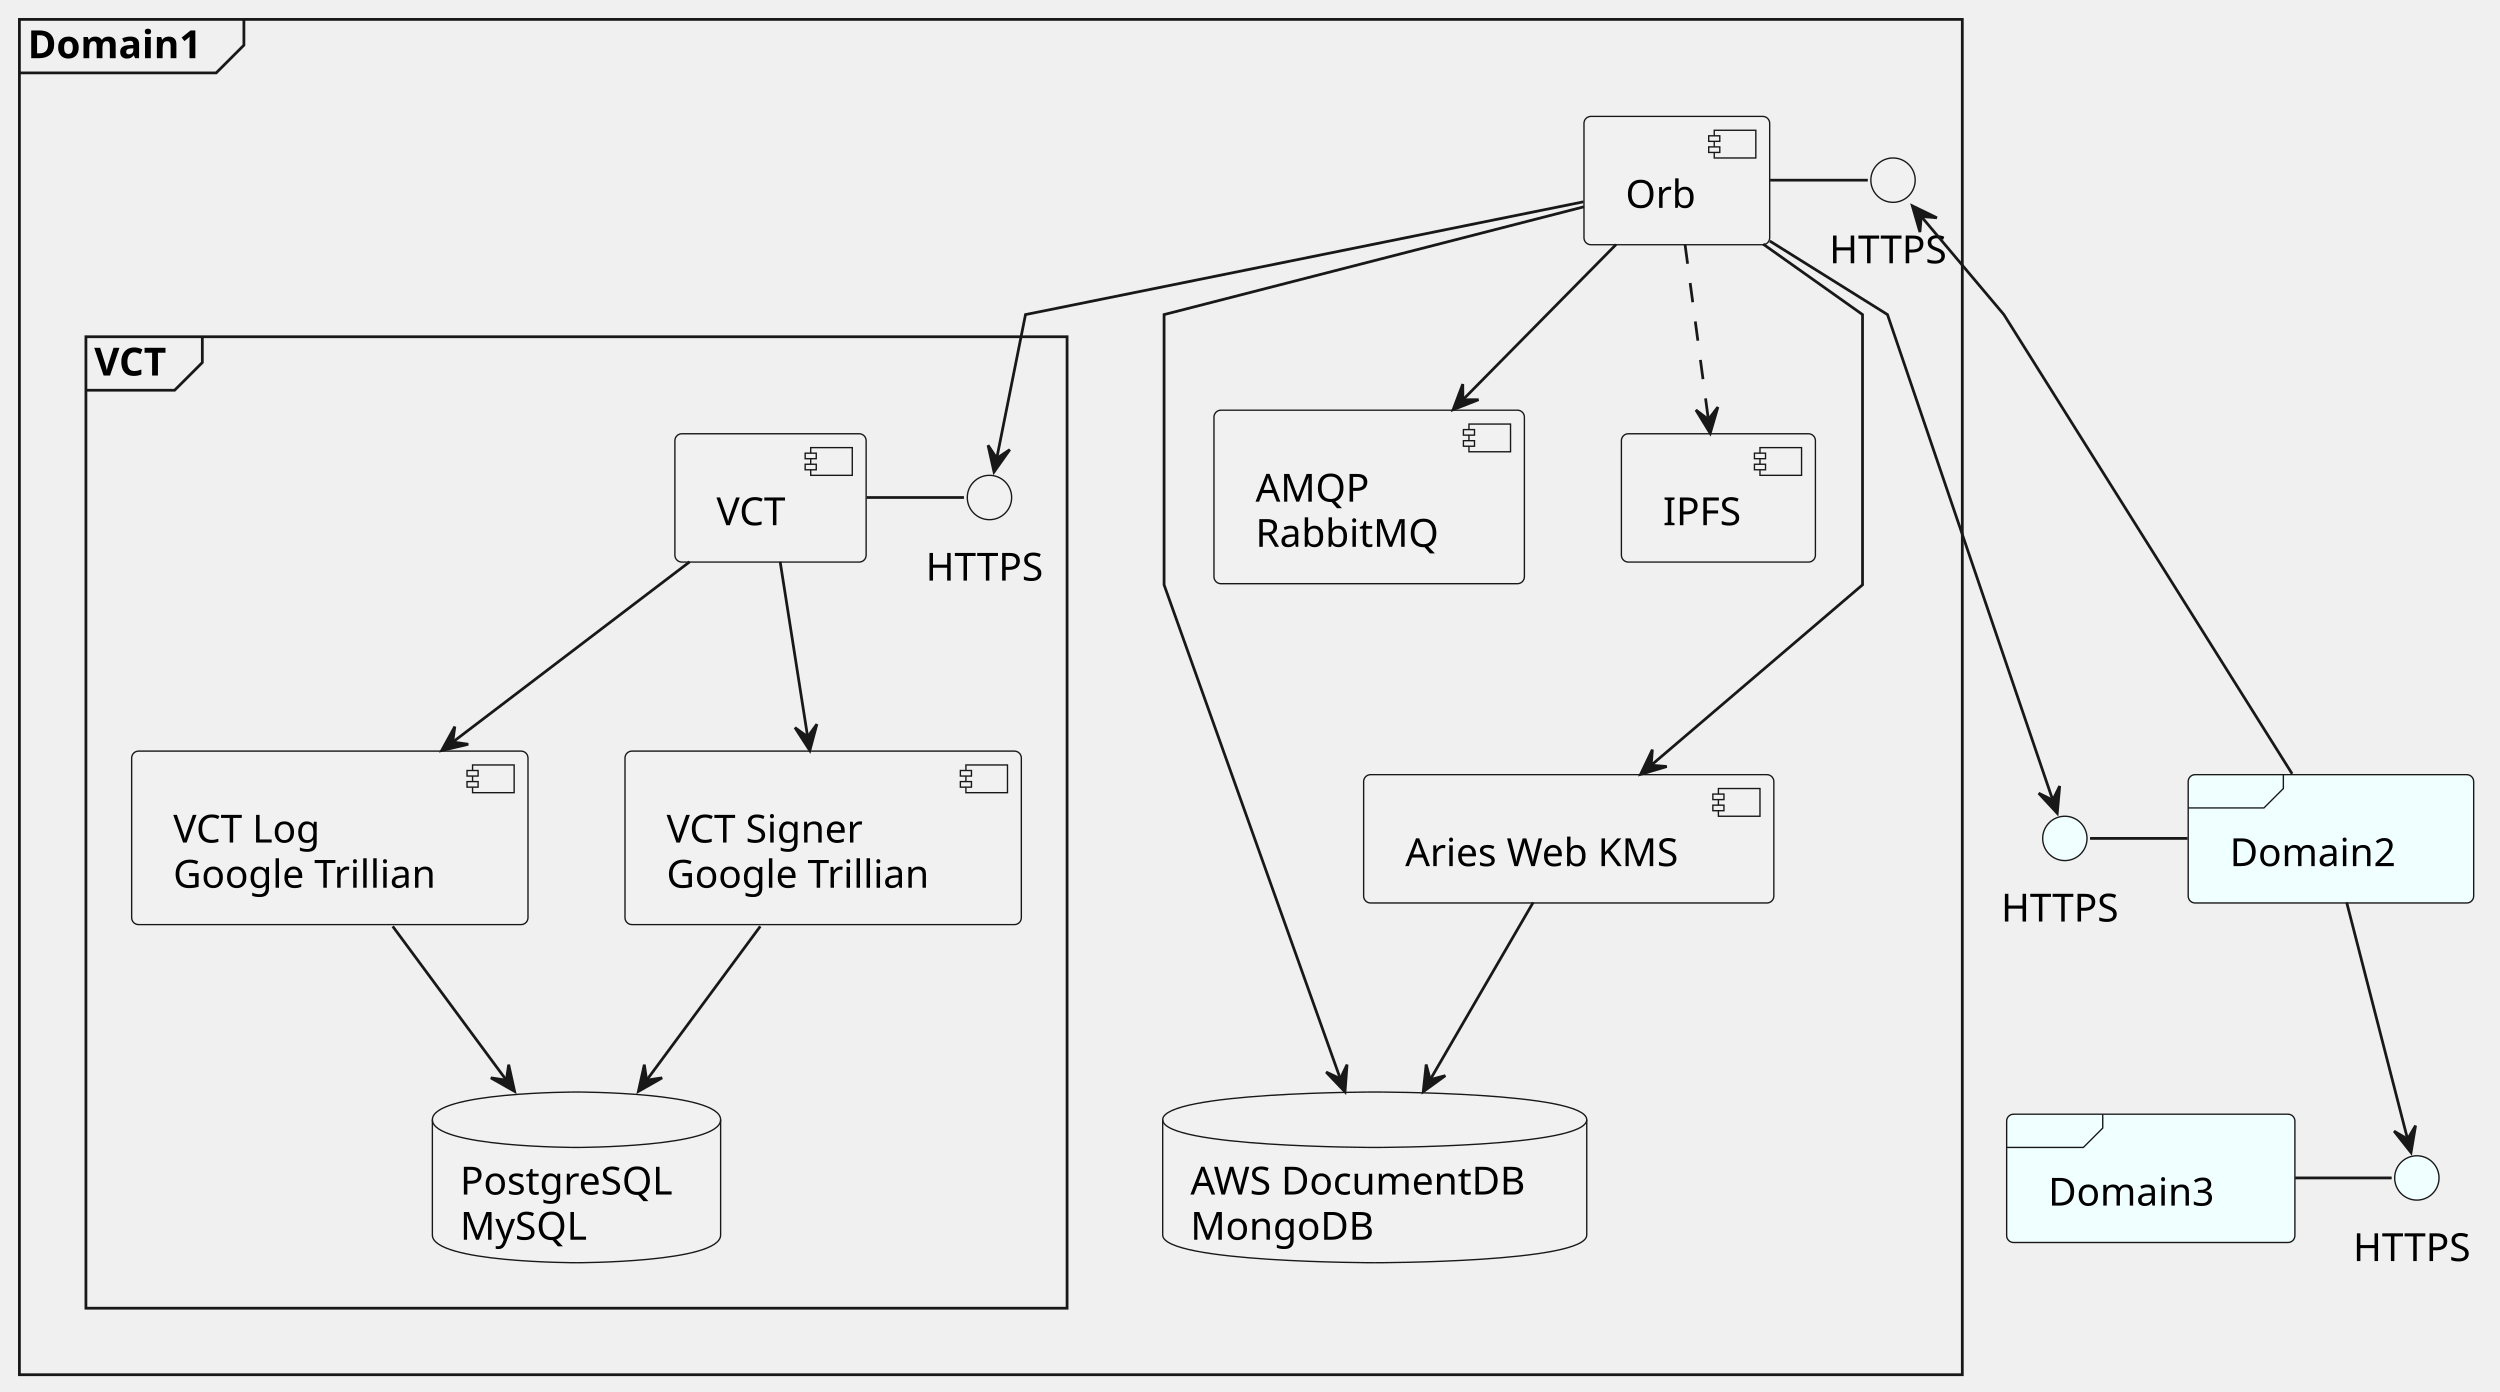
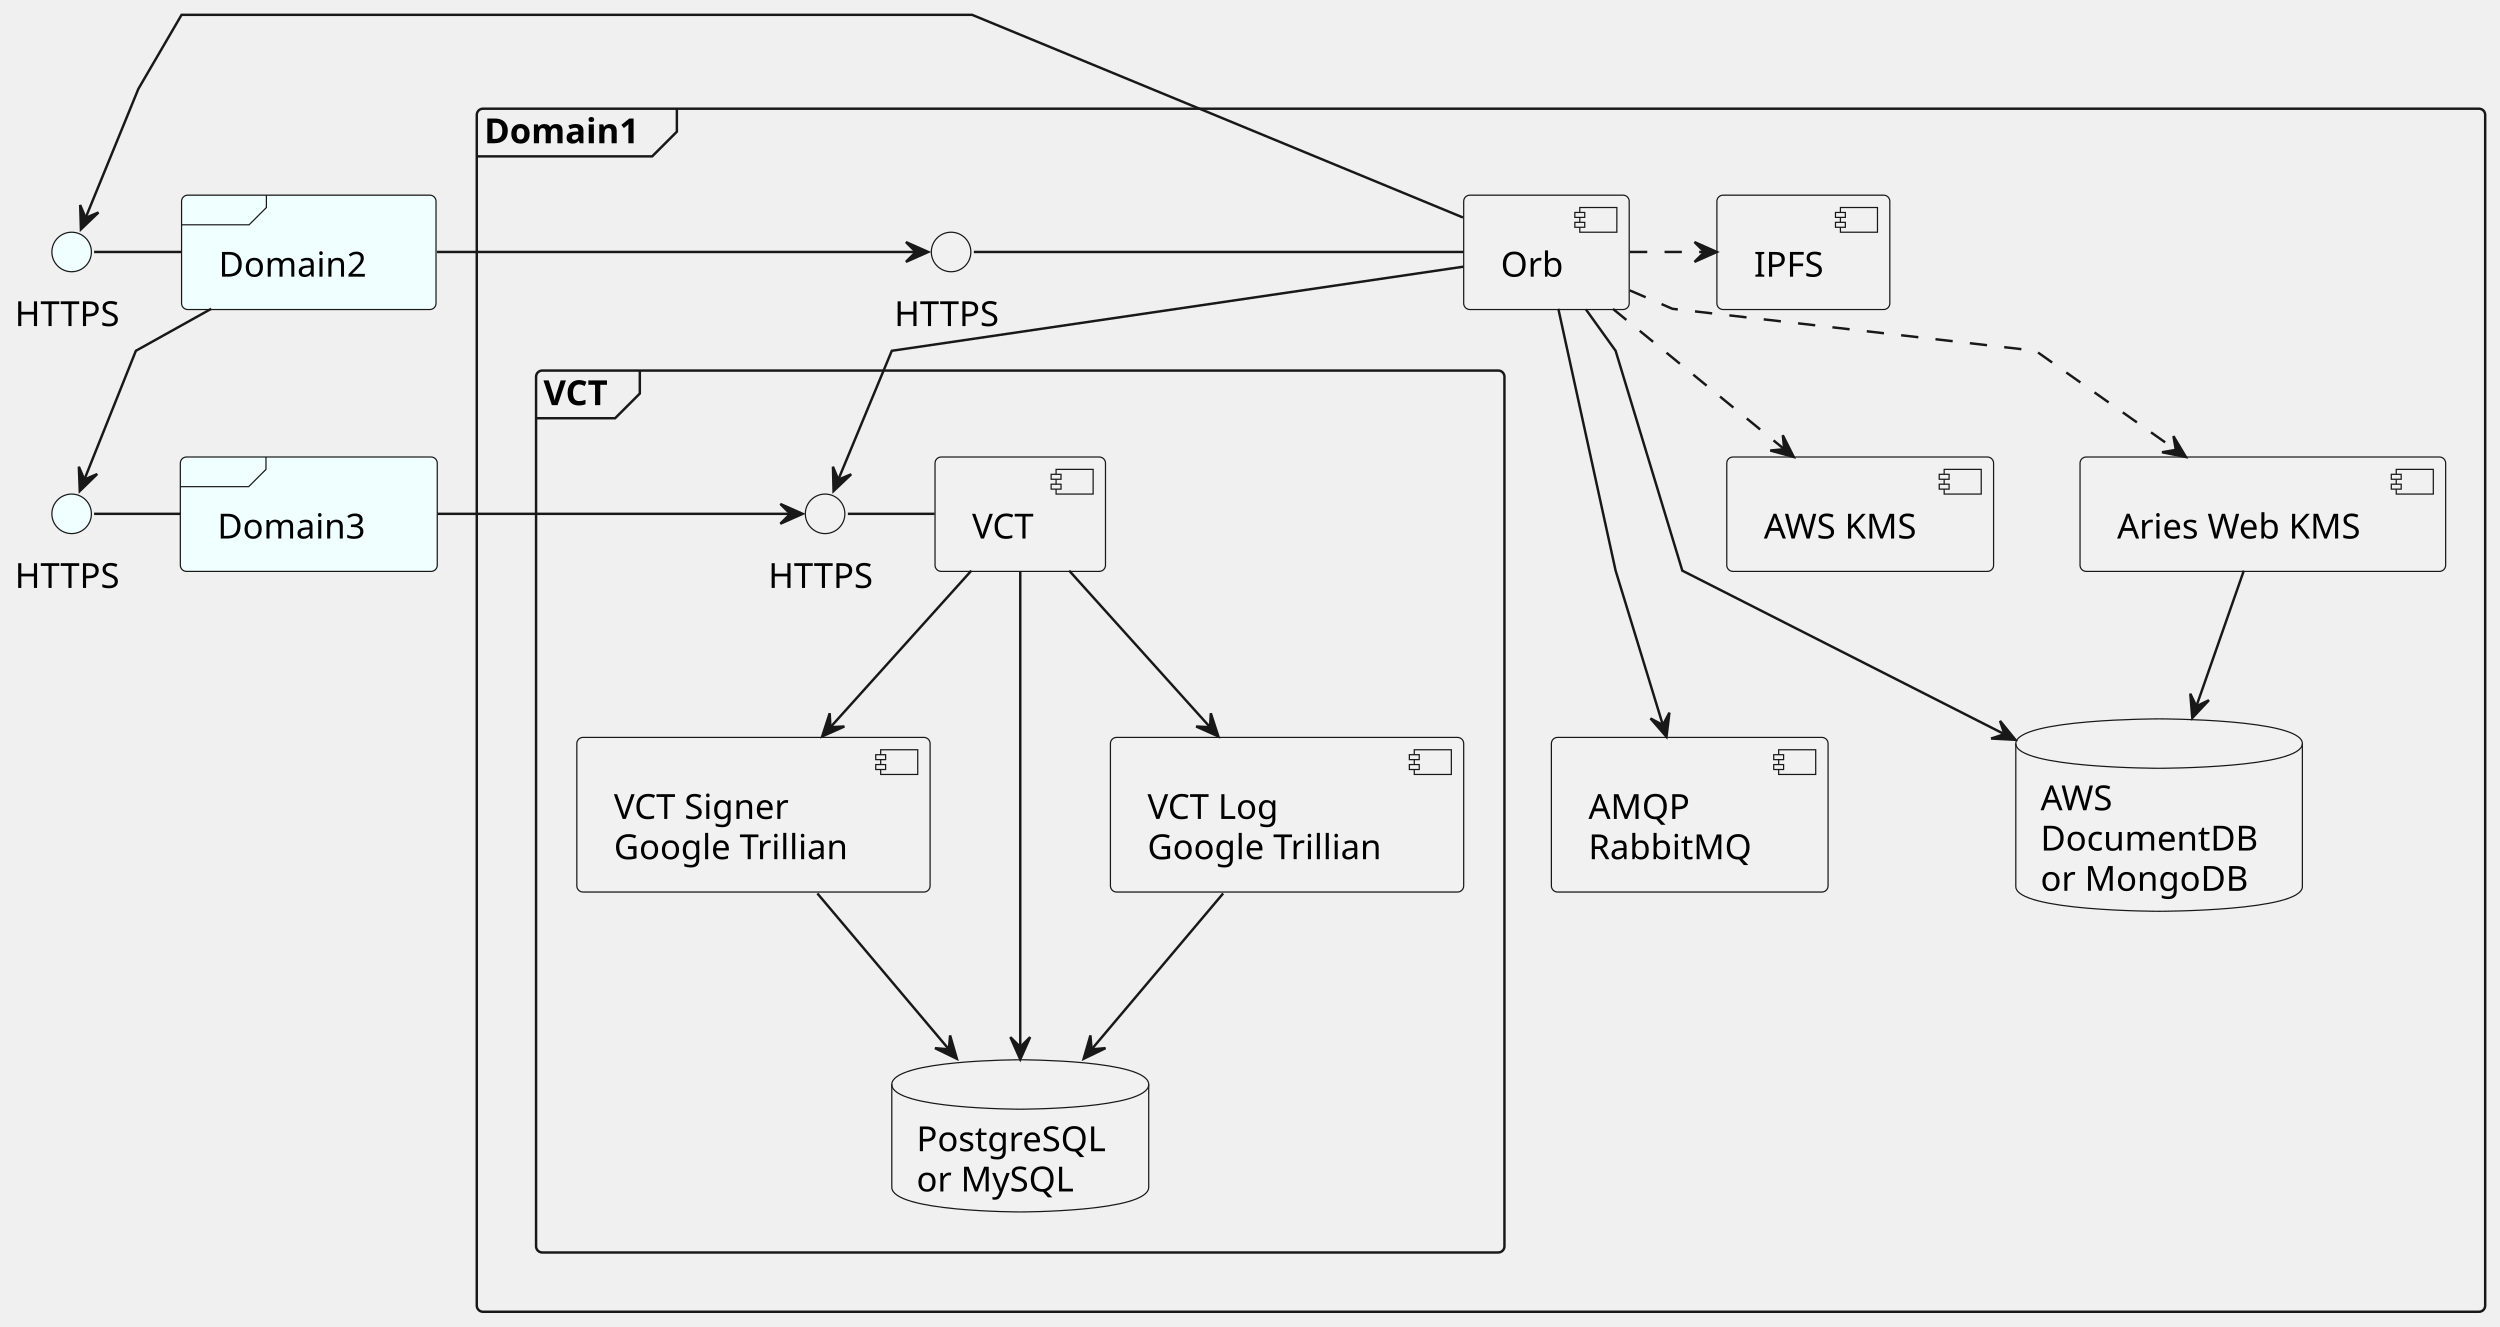
- <svg xmlns="http://www.w3.org/2000/svg" contentStyleType="text/css" height="502px" preserveAspectRatio="none" style="width:902px;height:502px;" version="1.1" viewBox="0 0 902 502" width="902px" zoomAndPan="magnify">
-   <defs>
-     <style type="text/css">*.s_181818_e7e7e7 {stroke:#181818;}*.f_000000_ffffff {fill:#000000;}*.f_f1f1f1_070707 {fill:#f1f1f1;}*.f_181818_e7e7e7 {fill:#181818;}@media (prefers-color-scheme:dark) {*.s_181818_e7e7e7 {stroke:#e7e7e7;}*.f_000000_ffffff {fill:#ffffff;}*.f_f1f1f1_070707 {fill:#070707;}*.f_181818_e7e7e7 {fill:#e7e7e7;}}</style>
-   </defs>
+ <svg xmlns="http://www.w3.org/2000/svg" contentStyleType="text/css" height="537px" preserveAspectRatio="none" style="width:1012px;height:537px;background:#FFFFFF;" version="1.1" viewBox="0 0 1012 537" width="1012px" zoomAndPan="magnify">
+   <defs />
  <g>
-     <rect class="s_181818_e7e7e7" height="489" style="stroke-width:1.0;fill:none;" width="701" x="7" y="7" />
-     <path class="s_181818_e7e7e7" d="M88,7 L88,16.297 L78,26.297 L7,26.297 " fill="none" style="stroke-width:1.0;" />
-     <text class="f_000000_ffffff" font-family="sans-serif" font-size="14" font-weight="bold" lengthAdjust="spacing" textLength="71" x="10" y="20.995">Domain1</text>
-     <rect class="s_181818_e7e7e7" height="350.5" style="stroke-width:1.0;fill:none;" width="354" x="31" y="121.5" />
-     <path class="s_181818_e7e7e7" d="M73,121.5 L73,130.797 L63,140.797 L31,140.797 " fill="none" style="stroke-width:1.0;" />
-     <text class="f_000000_ffffff" font-family="sans-serif" font-size="14" font-weight="bold" lengthAdjust="spacing" textLength="32" x="34" y="135.495">VCT</text>
-     <path class="f_f1f1f1_070707 s_181818_e7e7e7" d="M419.5,404 C419.5,394 496,394 496,394 C496,394 572.5,394 572.5,404 L572.5,445.594 C572.5,455.594 496,455.594 496,455.594 C496,455.594 419.5,455.594 419.5,445.594 L419.5,404 " style="stroke-width:0.5;" />
-     <path class="s_181818_e7e7e7" d="M419.5,404 C419.5,414 496,414 496,414 C496,414 572.5,414 572.5,404 " fill="none" style="stroke-width:0.5;" />
-     <text class="f_000000_ffffff" font-family="sans-serif" font-size="14" lengthAdjust="spacing" textLength="133" x="429.5" y="430.995">AWS DocumentDB</text>
-     <text class="f_000000_ffffff" font-family="sans-serif" font-size="14" lengthAdjust="spacing" textLength="69" x="429.5" y="447.292">MongoDB</text>
-     <rect class="f_f1f1f1_070707 s_181818_e7e7e7" height="46.297" rx="2.5" ry="2.5" style="stroke-width:0.5;" width="67" x="571.5" y="42" />
-     <rect class="f_f1f1f1_070707 s_181818_e7e7e7" height="10" style="stroke-width:0.5;" width="15" x="618.5" y="47" />
-     <rect class="f_f1f1f1_070707 s_181818_e7e7e7" height="2" style="stroke-width:0.5;" width="4" x="616.5" y="49" />
-     <rect class="f_f1f1f1_070707 s_181818_e7e7e7" height="2" style="stroke-width:0.5;" width="4" x="616.5" y="53" />
-     <text class="f_000000_ffffff" font-family="sans-serif" font-size="14" lengthAdjust="spacing" textLength="27" x="586.5" y="74.995">Orb</text>
-     <ellipse class="f_f1f1f1_070707 s_181818_e7e7e7" cx="683" cy="65" rx="8" ry="8" style="stroke-width:0.5;" />
-     <text class="f_000000_ffffff" font-family="sans-serif" font-size="14" lengthAdjust="spacing" textLength="46" x="660" y="94.995">HTTPS</text>
-     <rect class="f_f1f1f1_070707 s_181818_e7e7e7" height="62.594" rx="2.5" ry="2.5" style="stroke-width:0.5;" width="112" x="438" y="148" />
-     <rect class="f_f1f1f1_070707 s_181818_e7e7e7" height="10" style="stroke-width:0.5;" width="15" x="530" y="153" />
-     <rect class="f_f1f1f1_070707 s_181818_e7e7e7" height="2" style="stroke-width:0.5;" width="4" x="528" y="155" />
-     <rect class="f_f1f1f1_070707 s_181818_e7e7e7" height="2" style="stroke-width:0.5;" width="4" x="528" y="159" />
-     <text class="f_000000_ffffff" font-family="sans-serif" font-size="14" lengthAdjust="spacing" textLength="42" x="453" y="180.995">AMQP</text>
-     <text class="f_000000_ffffff" font-family="sans-serif" font-size="14" lengthAdjust="spacing" textLength="72" x="453" y="197.292">RabbitMQ</text>
-     <rect class="f_f1f1f1_070707 s_181818_e7e7e7" height="46.297" rx="2.5" ry="2.5" style="stroke-width:0.5;" width="70" x="585" y="156.5" />
-     <rect class="f_f1f1f1_070707 s_181818_e7e7e7" height="10" style="stroke-width:0.5;" width="15" x="635" y="161.5" />
-     <rect class="f_f1f1f1_070707 s_181818_e7e7e7" height="2" style="stroke-width:0.5;" width="4" x="633" y="163.5" />
-     <rect class="f_f1f1f1_070707 s_181818_e7e7e7" height="2" style="stroke-width:0.5;" width="4" x="633" y="167.5" />
-     <text class="f_000000_ffffff" font-family="sans-serif" font-size="14" lengthAdjust="spacing" textLength="30" x="600" y="189.495">IPFS</text>
-     <rect class="f_f1f1f1_070707 s_181818_e7e7e7" height="46.297" rx="2.5" ry="2.5" style="stroke-width:0.5;" width="148" x="492" y="279.5" />
-     <rect class="f_f1f1f1_070707 s_181818_e7e7e7" height="10" style="stroke-width:0.5;" width="15" x="620" y="284.5" />
-     <rect class="f_f1f1f1_070707 s_181818_e7e7e7" height="2" style="stroke-width:0.5;" width="4" x="618" y="286.5" />
-     <rect class="f_f1f1f1_070707 s_181818_e7e7e7" height="2" style="stroke-width:0.5;" width="4" x="618" y="290.5" />
-     <text class="f_000000_ffffff" font-family="sans-serif" font-size="14" lengthAdjust="spacing" textLength="108" x="507" y="312.495">Aries Web KMS</text>
-     <rect class="f_f1f1f1_070707 s_181818_e7e7e7" height="46.297" rx="2.5" ry="2.5" style="stroke-width:0.5;" width="69" x="243.5" y="156.5" />
-     <rect class="f_f1f1f1_070707 s_181818_e7e7e7" height="10" style="stroke-width:0.5;" width="15" x="292.5" y="161.5" />
-     <rect class="f_f1f1f1_070707 s_181818_e7e7e7" height="2" style="stroke-width:0.5;" width="4" x="290.5" y="163.5" />
-     <rect class="f_f1f1f1_070707 s_181818_e7e7e7" height="2" style="stroke-width:0.5;" width="4" x="290.5" y="167.5" />
-     <text class="f_000000_ffffff" font-family="sans-serif" font-size="14" lengthAdjust="spacing" textLength="29" x="258.5" y="189.495">VCT</text>
-     <rect class="f_f1f1f1_070707 s_181818_e7e7e7" height="62.594" rx="2.5" ry="2.5" style="stroke-width:0.5;" width="143" x="47.5" y="271" />
-     <rect class="f_f1f1f1_070707 s_181818_e7e7e7" height="10" style="stroke-width:0.5;" width="15" x="170.5" y="276" />
-     <rect class="f_f1f1f1_070707 s_181818_e7e7e7" height="2" style="stroke-width:0.5;" width="4" x="168.5" y="278" />
-     <rect class="f_f1f1f1_070707 s_181818_e7e7e7" height="2" style="stroke-width:0.5;" width="4" x="168.5" y="282" />
-     <text class="f_000000_ffffff" font-family="sans-serif" font-size="14" lengthAdjust="spacing" textLength="59" x="62.5" y="303.995">VCT Log</text>
-     <text class="f_000000_ffffff" font-family="sans-serif" font-size="14" lengthAdjust="spacing" textLength="103" x="62.5" y="320.292">Google Trillian</text>
-     <rect class="f_f1f1f1_070707 s_181818_e7e7e7" height="62.594" rx="2.5" ry="2.5" style="stroke-width:0.5;" width="143" x="225.5" y="271" />
-     <rect class="f_f1f1f1_070707 s_181818_e7e7e7" height="10" style="stroke-width:0.5;" width="15" x="348.5" y="276" />
-     <rect class="f_f1f1f1_070707 s_181818_e7e7e7" height="2" style="stroke-width:0.5;" width="4" x="346.5" y="278" />
-     <rect class="f_f1f1f1_070707 s_181818_e7e7e7" height="2" style="stroke-width:0.5;" width="4" x="346.5" y="282" />
-     <text class="f_000000_ffffff" font-family="sans-serif" font-size="14" lengthAdjust="spacing" textLength="79" x="240.5" y="303.995">VCT Signer</text>
-     <text class="f_000000_ffffff" font-family="sans-serif" font-size="14" lengthAdjust="spacing" textLength="103" x="240.5" y="320.292">Google Trillian</text>
-     <path class="f_f1f1f1_070707 s_181818_e7e7e7" d="M156,404 C156,394 208,394 208,394 C208,394 260,394 260,404 L260,445.594 C260,455.594 208,455.594 208,455.594 C208,455.594 156,455.594 156,445.594 L156,404 " style="stroke-width:0.5;" />
-     <path class="s_181818_e7e7e7" d="M156,404 C156,414 208,414 208,414 C208,414 260,414 260,404 " fill="none" style="stroke-width:0.5;" />
-     <text class="f_000000_ffffff" font-family="sans-serif" font-size="14" lengthAdjust="spacing" textLength="84" x="166" y="430.995">PostgreSQL</text>
-     <text class="f_000000_ffffff" font-family="sans-serif" font-size="14" lengthAdjust="spacing" textLength="48" x="166" y="447.292">MySQL</text>
-     <ellipse class="f_f1f1f1_070707 s_181818_e7e7e7" cx="357" cy="179.5" rx="8" ry="8" style="stroke-width:0.5;" />
-     <text class="f_000000_ffffff" font-family="sans-serif" font-size="14" lengthAdjust="spacing" textLength="46" x="334" y="209.495">HTTPS</text>
-     <rect class="s_181818_e7e7e7" fill="#F0FFFF" height="46.297" rx="2.5" ry="2.5" style="stroke-width:0.5;" width="103" x="789.5" y="279.5" />
-     <path class="s_181818_e7e7e7" d="M823.833,279.5 L823.833,284.5 L816.833,291.5 L789.5,291.5 " fill="none" style="stroke-width:0.5;" />
-     <text class="f_000000_ffffff" font-family="sans-serif" font-size="14" lengthAdjust="spacing" textLength="63" x="804.5" y="312.495">Domain2</text>
-     <ellipse class="s_181818_e7e7e7" cx="745" cy="302.5" fill="#F0FFFF" rx="8" ry="8" style="stroke-width:0.5;" />
-     <text class="f_000000_ffffff" font-family="sans-serif" font-size="14" lengthAdjust="spacing" textLength="46" x="722" y="332.495">HTTPS</text>
-     <rect class="s_181818_e7e7e7" fill="#F0FFFF" height="46.297" rx="2.5" ry="2.5" style="stroke-width:0.5;" width="104" x="724" y="402" />
-     <path class="s_181818_e7e7e7" d="M758.667,402 L758.667,407 L751.667,414 L724,414 " fill="none" style="stroke-width:0.5;" />
-     <text class="f_000000_ffffff" font-family="sans-serif" font-size="14" lengthAdjust="spacing" textLength="64" x="739" y="434.995">Domain3</text>
-     <ellipse class="s_181818_e7e7e7" cx="872" cy="425" fill="#F0FFFF" rx="8" ry="8" style="stroke-width:0.5;" />
-     <text class="f_000000_ffffff" font-family="sans-serif" font-size="14" lengthAdjust="spacing" textLength="46" x="849" y="454.995">HTTPS</text>
-     <path class="s_181818_e7e7e7" d="M571.498,74.602 C518.186,88.29 420,113.5 420,113.5 C420,113.5 420,211 420,211 C420,211 461.932,328.52 483.503,388.975 " fill="none" id="orb1-to-orbdb" style="stroke-width:1.0;" />
-     <polygon class="f_181818_e7e7e7 s_181818_e7e7e7" points="485.272,393.934,486.015,384.113,483.592,389.225,478.48,386.802,485.272,393.934" style="stroke-width:1.0;" />
-     <path class="s_181818_e7e7e7" d="M638.66,65 C646.33,65 657,65 657,65 C657,65 666.409,65 673.906,65 " fill="none" id="orb1-rest1" style="stroke-width:1.0;" />
-     <path class="s_181818_e7e7e7" d="M583.07,88.226 C567.314,104.195 545.777,126.024 527.827,144.216 " fill="none" id="orb1-to-amqp" style="stroke-width:1.0;" />
-     <polygon class="f_181818_e7e7e7 s_181818_e7e7e7" points="524.288,147.803,533.457,144.206,527.8,144.244,527.762,138.587,524.288,147.803" style="stroke-width:1.0;" />
-     <path class="s_181818_e7e7e7" d="M553.161,325.602 C542.813,343.415 528.075,368.785 516.156,389.303 " fill="none" id="kms-to-orbdb" style="stroke-width:1.0;" />
-     <polygon class="f_181818_e7e7e7 s_181818_e7e7e7" points="513.503,393.87,521.482,388.096,516.014,389.546,514.564,384.079,513.503,393.87" style="stroke-width:1.0;" />
-     <path class="s_181818_e7e7e7" d="M636.146,88.081 C653.643,100.486 672,113.5 672,113.5 C672,113.5 672,211 672,211 C672,211 627.406,249.073 596.066,275.83 " fill="none" id="orb1-to-kms" style="stroke-width:1.0;" />
-     <polygon class="f_181818_e7e7e7 s_181818_e7e7e7" points="591.931,279.361,601.373,276.561,595.734,276.115,596.18,270.476,591.931,279.361" style="stroke-width:1.0;" />
-     <path class="s_181818_e7e7e7" d="M607.964,88.226 C610.367,106.254 613.767,131.751 616.34,151.052 " fill="none" id="orb1-to-ipfs" style="stroke-width:1.0;stroke-dasharray:7.0,7.0;" />
-     <polygon class="f_181818_e7e7e7 s_181818_e7e7e7" points="617.043,156.32,619.817,146.87,616.381,151.364,611.888,147.928,617.043,156.32" style="stroke-width:1.0;" />
-     <path class="s_181818_e7e7e7" d="M312.665,179.5 C320.38,179.5 330.667,179.5 330.667,179.5 C330.667,179.5 340.196,179.5 347.79,179.5 " fill="none" id="vct-vct_rest" style="stroke-width:1.0;" />
-     <path class="s_181818_e7e7e7" d="M248.837,202.693 C225.009,220.826 190.932,246.759 163.668,267.507 " fill="none" id="vct-to-vct_log" style="stroke-width:1.0;" />
-     <polygon class="f_181818_e7e7e7 s_181818_e7e7e7" points="159.354,270.791,168.939,268.525,163.333,267.763,164.094,262.158,159.354,270.791" style="stroke-width:1.0;" />
-     <path class="s_181818_e7e7e7" d="M281.485,202.693 C284.25,220.304 288.171,245.271 291.379,265.701 " fill="none" id="vct-to-vct_signer" style="stroke-width:1.0;" />
-     <polygon class="f_181818_e7e7e7 s_181818_e7e7e7" points="292.178,270.791,294.733,261.279,291.402,265.851,286.83,262.521,292.178,270.791" style="stroke-width:1.0;" />
-     <path class="s_181818_e7e7e7" d="M141.689,334.219 C154.128,351.061 169.588,371.992 182.45,389.407 " fill="none" id="vct_log-to-vctdb" style="stroke-width:1.0;" />
-     <polygon class="f_181818_e7e7e7 s_181818_e7e7e7" points="185.661,393.754,183.532,384.138,182.691,389.732,177.097,388.891,185.661,393.754" style="stroke-width:1.0;" />
-     <path class="s_181818_e7e7e7" d="M274.311,334.219 C261.872,351.061 246.412,371.992 233.55,389.407 " fill="none" id="vct_signer-to-vctdb" style="stroke-width:1.0;" />
-     <polygon class="f_181818_e7e7e7 s_181818_e7e7e7" points="230.339,393.754,238.903,388.891,233.309,389.732,232.468,384.138,230.339,393.754" style="stroke-width:1.0;" />
-     <path class="s_181818_e7e7e7" d="M571.33,72.806 C506.351,85.94 370,113.5 370,113.5 C370,113.5 363.437,146.316 359.637,165.314 " fill="none" id="orb1-to-vct_rest" style="stroke-width:1.0;" />
-     <polygon class="f_181818_e7e7e7 s_181818_e7e7e7" points="358.646,170.268,364.332,162.227,359.626,165.365,356.488,160.659,358.646,170.268" style="stroke-width:1.0;" />
-     <path class="s_181818_e7e7e7" d="M754.084,302.5 C763.545,302.5 777,302.5 777,302.5 C777,302.5 782.695,302.5 789.281,302.5 " fill="none" id="rest2-domain2" style="stroke-width:1.0;" />
-     <path class="s_181818_e7e7e7" d="M828.084,425 C834.514,425 840,425 840,425 C840,425 853.455,425 862.916,425 " fill="none" id="domain3-rest3" style="stroke-width:1.0;" />
-     <path class="s_181818_e7e7e7" d="M638.556,86.972 C658.915,99.697 681,113.5 681,113.5 C681,113.5 726.063,245.872 740.563,288.467 " fill="none" id="orb1-to-rest2" style="stroke-width:1.0;" />
-     <polygon class="f_181818_e7e7e7 s_181818_e7e7e7" points="742.25,293.422,743.136,283.613,740.639,288.689,735.563,286.192,742.25,293.422" style="stroke-width:1.0;" />
-     <path class="s_181818_e7e7e7" d="M827,279.196 C795.743,229.396 723,113.5 723,113.5 C723,113.5 705.283,92.461 693.431,78.387 " fill="none" id="domain2-to-rest1" style="stroke-width:1.0;" />
-     <polygon class="f_181818_e7e7e7 s_181818_e7e7e7" points="689.967,74.274,692.706,83.734,693.188,78.098,698.824,78.58,689.967,74.274" style="stroke-width:1.0;" />
-     <path class="s_181818_e7e7e7" d="M846.686,325.602 C853.104,350.55 863.336,390.323 868.611,410.825 " fill="none" id="domain2-to-rest3" style="stroke-width:1.0;" />
-     <polygon class="f_181818_e7e7e7 s_181818_e7e7e7" points="869.9,415.836,871.532,406.123,868.654,410.993,863.784,408.116,869.9,415.836" style="stroke-width:1.0;" />
+     <g id="cluster_Domain1">
+       <rect height="487" rx="2.5" ry="2.5" style="stroke:#181818;stroke-width:1.0;fill:none;" width="813" x="193" y="44" />
+       <path d="M274,44 L274,53.297 L264,63.297 L193,63.297 " fill="none" style="stroke:#181818;stroke-width:1.0;" />
+       <text fill="#000000" font-family="sans-serif" font-size="14" font-weight="bold" lengthAdjust="spacing" textLength="71" x="196" y="57.995">Domain1</text>
+     </g>
+     <g id="cluster_VCT">
+       <rect height="357" rx="2.5" ry="2.5" style="stroke:#181818;stroke-width:1.0;fill:none;" width="392" x="217" y="150" />
+       <path d="M259,150 L259,159.297 L249,169.297 L217,169.297 " fill="none" style="stroke:#181818;stroke-width:1.0;" />
+       <text fill="#000000" font-family="sans-serif" font-size="14" font-weight="bold" lengthAdjust="spacing" textLength="32" x="220" y="163.995">VCT</text>
+     </g>
+     <g id="elem_orbdb">
+       <path d="M816,301 C816,291 874,291 874,291 C874,291 932,291 932,301 L932,358.891 C932,368.891 874,368.891 874,368.891 C874,368.891 816,368.891 816,358.891 L816,301 " fill="#F1F1F1" style="stroke:#181818;stroke-width:0.5;" />
+       <path d="M816,301 C816,311 874,311 874,311 C874,311 932,311 932,301 " fill="none" style="stroke:#181818;stroke-width:0.5;" />
+       <text fill="#000000" font-family="sans-serif" font-size="14" lengthAdjust="spacing" textLength="33" x="826" y="327.995">AWS</text>
+       <text fill="#000000" font-family="sans-serif" font-size="14" lengthAdjust="spacing" textLength="96" x="826" y="344.292">DocumentDB</text>
+       <text fill="#000000" font-family="sans-serif" font-size="14" lengthAdjust="spacing" textLength="88" x="826" y="360.589">or MongoDB</text>
+     </g>
+     <g id="elem_ipfs">
+       <rect fill="#F1F1F1" height="46.297" rx="2.5" ry="2.5" style="stroke:#181818;stroke-width:0.5;" width="70" x="695" y="79" />
+       <rect fill="#F1F1F1" height="10" style="stroke:#181818;stroke-width:0.5;" width="15" x="745" y="84" />
+       <rect fill="#F1F1F1" height="2" style="stroke:#181818;stroke-width:0.5;" width="4" x="743" y="86" />
+       <rect fill="#F1F1F1" height="2" style="stroke:#181818;stroke-width:0.5;" width="4" x="743" y="90" />
+       <text fill="#000000" font-family="sans-serif" font-size="14" lengthAdjust="spacing" textLength="30" x="710" y="111.995">IPFS</text>
+     </g>
+     <g id="elem_orb1">
+       <rect fill="#F1F1F1" height="46.297" rx="2.5" ry="2.5" style="stroke:#181818;stroke-width:0.5;" width="67" x="592.5" y="79" />
+       <rect fill="#F1F1F1" height="10" style="stroke:#181818;stroke-width:0.5;" width="15" x="639.5" y="84" />
+       <rect fill="#F1F1F1" height="2" style="stroke:#181818;stroke-width:0.5;" width="4" x="637.5" y="86" />
+       <rect fill="#F1F1F1" height="2" style="stroke:#181818;stroke-width:0.5;" width="4" x="637.5" y="90" />
+       <text fill="#000000" font-family="sans-serif" font-size="14" lengthAdjust="spacing" textLength="27" x="607.5" y="111.995">Orb</text>
+     </g>
+     <g id="elem_rest1">
+       <ellipse cx="385" cy="102" fill="#F1F1F1" rx="8" ry="8" style="stroke:#181818;stroke-width:0.5;" />
+       <text fill="#000000" font-family="sans-serif" font-size="14" lengthAdjust="spacing" textLength="46" x="362" y="131.995">HTTPS</text>
+     </g>
+     <g id="elem_amqp">
+       <rect fill="#F1F1F1" height="62.594" rx="2.5" ry="2.5" style="stroke:#181818;stroke-width:0.5;" width="112" x="628" y="298.5" />
+       <rect fill="#F1F1F1" height="10" style="stroke:#181818;stroke-width:0.5;" width="15" x="720" y="303.5" />
+       <rect fill="#F1F1F1" height="2" style="stroke:#181818;stroke-width:0.5;" width="4" x="718" y="305.5" />
+       <rect fill="#F1F1F1" height="2" style="stroke:#181818;stroke-width:0.5;" width="4" x="718" y="309.5" />
+       <text fill="#000000" font-family="sans-serif" font-size="14" lengthAdjust="spacing" textLength="42" x="643" y="331.495">AMQP</text>
+       <text fill="#000000" font-family="sans-serif" font-size="14" lengthAdjust="spacing" textLength="72" x="643" y="347.792">RabbitMQ</text>
+     </g>
+     <g id="elem_aws_kms">
+       <rect fill="#F1F1F1" height="46.297" rx="2.5" ry="2.5" style="stroke:#181818;stroke-width:0.5;" width="108" x="699" y="185" />
+       <rect fill="#F1F1F1" height="10" style="stroke:#181818;stroke-width:0.5;" width="15" x="787" y="190" />
+       <rect fill="#F1F1F1" height="2" style="stroke:#181818;stroke-width:0.5;" width="4" x="785" y="192" />
+       <rect fill="#F1F1F1" height="2" style="stroke:#181818;stroke-width:0.5;" width="4" x="785" y="196" />
+       <text fill="#000000" font-family="sans-serif" font-size="14" lengthAdjust="spacing" textLength="68" x="714" y="217.995">AWS KMS</text>
+     </g>
+     <g id="elem_aries_kms">
+       <rect fill="#F1F1F1" height="46.297" rx="2.5" ry="2.5" style="stroke:#181818;stroke-width:0.5;" width="148" x="842" y="185" />
+       <rect fill="#F1F1F1" height="10" style="stroke:#181818;stroke-width:0.5;" width="15" x="970" y="190" />
+       <rect fill="#F1F1F1" height="2" style="stroke:#181818;stroke-width:0.5;" width="4" x="968" y="192" />
+       <rect fill="#F1F1F1" height="2" style="stroke:#181818;stroke-width:0.5;" width="4" x="968" y="196" />
+       <text fill="#000000" font-family="sans-serif" font-size="14" lengthAdjust="spacing" textLength="108" x="857" y="217.995">Aries Web KMS</text>
+     </g>
+     <g id="elem_vct">
+       <rect fill="#F1F1F1" height="46.297" rx="2.5" ry="2.5" style="stroke:#181818;stroke-width:0.5;" width="69" x="378.5" y="185" />
+       <rect fill="#F1F1F1" height="10" style="stroke:#181818;stroke-width:0.5;" width="15" x="427.5" y="190" />
+       <rect fill="#F1F1F1" height="2" style="stroke:#181818;stroke-width:0.5;" width="4" x="425.5" y="192" />
+       <rect fill="#F1F1F1" height="2" style="stroke:#181818;stroke-width:0.5;" width="4" x="425.5" y="196" />
+       <text fill="#000000" font-family="sans-serif" font-size="14" lengthAdjust="spacing" textLength="29" x="393.5" y="217.995">VCT</text>
+     </g>
+     <g id="elem_vct_log">
+       <rect fill="#F1F1F1" height="62.594" rx="2.5" ry="2.5" style="stroke:#181818;stroke-width:0.5;" width="143" x="449.5" y="298.5" />
+       <rect fill="#F1F1F1" height="10" style="stroke:#181818;stroke-width:0.5;" width="15" x="572.5" y="303.5" />
+       <rect fill="#F1F1F1" height="2" style="stroke:#181818;stroke-width:0.5;" width="4" x="570.5" y="305.5" />
+       <rect fill="#F1F1F1" height="2" style="stroke:#181818;stroke-width:0.5;" width="4" x="570.5" y="309.5" />
+       <text fill="#000000" font-family="sans-serif" font-size="14" lengthAdjust="spacing" textLength="59" x="464.5" y="331.495">VCT Log</text>
+       <text fill="#000000" font-family="sans-serif" font-size="14" lengthAdjust="spacing" textLength="103" x="464.5" y="347.792">Google Trillian</text>
+     </g>
+     <g id="elem_vct_signer">
+       <rect fill="#F1F1F1" height="62.594" rx="2.5" ry="2.5" style="stroke:#181818;stroke-width:0.5;" width="143" x="233.5" y="298.5" />
+       <rect fill="#F1F1F1" height="10" style="stroke:#181818;stroke-width:0.5;" width="15" x="356.5" y="303.5" />
+       <rect fill="#F1F1F1" height="2" style="stroke:#181818;stroke-width:0.5;" width="4" x="354.5" y="305.5" />
+       <rect fill="#F1F1F1" height="2" style="stroke:#181818;stroke-width:0.5;" width="4" x="354.5" y="309.5" />
+       <text fill="#000000" font-family="sans-serif" font-size="14" lengthAdjust="spacing" textLength="79" x="248.5" y="331.495">VCT Signer</text>
+       <text fill="#000000" font-family="sans-serif" font-size="14" lengthAdjust="spacing" textLength="103" x="248.5" y="347.792">Google Trillian</text>
+     </g>
+     <g id="elem_vctdb">
+       <path d="M361,439 C361,429 413,429 413,429 C413,429 465,429 465,439 L465,480.594 C465,490.594 413,490.594 413,490.594 C413,490.594 361,490.594 361,480.594 L361,439 " fill="#F1F1F1" style="stroke:#181818;stroke-width:0.5;" />
+       <path d="M361,439 C361,449 413,449 413,449 C413,449 465,449 465,439 " fill="none" style="stroke:#181818;stroke-width:0.5;" />
+       <text fill="#000000" font-family="sans-serif" font-size="14" lengthAdjust="spacing" textLength="84" x="371" y="465.995">PostgreSQL</text>
+       <text fill="#000000" font-family="sans-serif" font-size="14" lengthAdjust="spacing" textLength="67" x="371" y="482.292">or MySQL</text>
+     </g>
+     <g id="elem_vct_rest">
+       <ellipse cx="334" cy="208" fill="#F1F1F1" rx="8" ry="8" style="stroke:#181818;stroke-width:0.5;" />
+       <text fill="#000000" font-family="sans-serif" font-size="14" lengthAdjust="spacing" textLength="46" x="311" y="237.995">HTTPS</text>
+     </g>
+     <g id="elem_domain2">
+       <rect fill="#F0FFFF" height="46.297" rx="2.5" ry="2.5" style="stroke:#181818;stroke-width:0.5;" width="103" x="73.5" y="79" />
+       <path d="M107.833,79 L107.833,84 L100.833,91 L73.5,91 " fill="none" style="stroke:#181818;stroke-width:0.5;" />
+       <text fill="#000000" font-family="sans-serif" font-size="14" lengthAdjust="spacing" textLength="63" x="88.5" y="111.995">Domain2</text>
+     </g>
+     <g id="elem_rest2">
+       <ellipse cx="29" cy="102" fill="#F0FFFF" rx="8" ry="8" style="stroke:#181818;stroke-width:0.5;" />
+       <text fill="#000000" font-family="sans-serif" font-size="14" lengthAdjust="spacing" textLength="46" x="6" y="131.995">HTTPS</text>
+     </g>
+     <g id="elem_domain3">
+       <rect fill="#F0FFFF" height="46.297" rx="2.5" ry="2.5" style="stroke:#181818;stroke-width:0.5;" width="104" x="73" y="185" />
+       <path d="M107.667,185 L107.667,190 L100.667,197 L73,197 " fill="none" style="stroke:#181818;stroke-width:0.5;" />
+       <text fill="#000000" font-family="sans-serif" font-size="14" lengthAdjust="spacing" textLength="64" x="88" y="217.995">Domain3</text>
+     </g>
+     <g id="elem_rest3">
+       <ellipse cx="29" cy="208" fill="#F0FFFF" rx="8" ry="8" style="stroke:#181818;stroke-width:0.5;" />
+       <text fill="#000000" font-family="sans-serif" font-size="14" lengthAdjust="spacing" textLength="46" x="6" y="237.995">HTTPS</text>
+     </g>
+     <g id="link_orb1_orbdb">
+       <path d="M641.963,125.234 C648.251,133.992 654,142 654,142 C654,142 681,231 681,231 C681,231 754.797,268.472 811.125,297.074 " fill="none" id="orb1-to-orbdb" style="stroke:#181818;stroke-width:1.0;" />
+       <polygon fill="#181818" points="815.832,299.464,809.62,291.822,811.374,297.199,805.996,298.954,815.832,299.464" style="stroke:#181818;stroke-width:1.0;" />
+     </g>
+     <g id="link_rest1_orb1">
+       <path d="M394.215,102 C415.316,102 465.333,102 465.333,102 C465.333,102 545.667,102 545.667,102 C545.667,102 570.383,102 592.397,102 " fill="none" id="rest1-orb1" style="stroke:#181818;stroke-width:1.0;" />
+     </g>
+     <g id="link_orb1_aws_kms">
+       <path d="M652.933,125.056 C673.223,141.671 701.068,164.473 722.234,181.806 " fill="none" id="orb1-to-aws_kms" style="stroke:#181818;stroke-width:1.0;stroke-dasharray:7.0,7.0;" />
+       <polygon fill="#181818" points="726.105,184.976,721.677,176.179,722.237,181.808,716.608,182.368,726.105,184.976" style="stroke:#181818;stroke-width:1.0;" />
+     </g>
+     <g id="link_orb1_aries_kms">
+       <path d="M659.734,117.552 C669.218,121.643 677,125 677,125 C677,125 824,142 824,142 C824,142 854.781,163.748 880.735,182.084 " fill="none" id="orb1-to-aries_kms" style="stroke:#181818;stroke-width:1.0;stroke-dasharray:7.0,7.0;" />
+       <polygon fill="#181818" points="884.853,184.994,879.809,176.535,880.769,182.11,875.194,183.07,884.853,184.994" style="stroke:#181818;stroke-width:1.0;" />
+     </g>
+     <g id="link_orb1_amqp">
+       <path d="M630.813,125.004 C638.819,161.601 654,231 654,231 C654,231 664.538,265.423 673.122,293.466 " fill="none" id="orb1-to-amqp" style="stroke:#181818;stroke-width:1.0;" />
+       <polygon fill="#181818" points="674.59,298.261,675.782,288.485,673.127,293.48,668.132,290.825,674.59,298.261" style="stroke:#181818;stroke-width:1.0;" />
+     </g>
+     <g id="link_aries_kms_orbdb">
+       <path d="M908.297,231.01 C902.971,246.224 895.709,266.975 889.237,285.465 " fill="none" id="aries_kms-to-orbdb" style="stroke:#181818;stroke-width:1.0;" />
+       <polygon fill="#181818" points="887.435,290.614,894.183,283.44,889.086,285.894,886.632,280.798,887.435,290.614" style="stroke:#181818;stroke-width:1.0;" />
+     </g>
+     <g id="link_orb1_ipfs">
+       <path d="M659.81,102 C660.362,102 660.667,102 660.667,102 C660.667,102 680.015,102 689.802,102 " fill="none" id="orb1-to-ipfs" style="stroke:#181818;stroke-width:1.0;stroke-dasharray:7.0,7.0;" />
+       <polygon fill="#181818" points="694.944,102,685.944,98,689.944,102,685.944,106,694.944,102" style="stroke:#181818;stroke-width:1.0;" />
+     </g>
+     <g id="link_vct_rest_vct">
+       <path d="M343.21,208 C350.804,208 360.333,208 360.333,208 C360.333,208 370.62,208 378.335,208 " fill="none" id="vct_rest-vct" style="stroke:#181818;stroke-width:1.0;" />
+     </g>
+     <g id="link_vct_vct_log">
+       <path d="M432.809,231.01 C448.746,248.718 471.433,273.925 489.805,294.339 " fill="none" id="vct-to-vct_log" style="stroke:#181818;stroke-width:1.0;" />
+       <polygon fill="#181818" points="493.183,298.092,490.137,288.726,489.839,294.375,484.19,294.077,493.183,298.092" style="stroke:#181818;stroke-width:1.0;" />
+     </g>
+     <g id="link_vct_vct_signer">
+       <path d="M393.191,231.01 C377.254,248.718 354.567,273.925 336.195,294.339 " fill="none" id="vct-to-vct_signer" style="stroke:#181818;stroke-width:1.0;" />
+       <polygon fill="#181818" points="332.817,298.092,341.81,294.077,336.161,294.375,335.863,288.726,332.817,298.092" style="stroke:#181818;stroke-width:1.0;" />
+     </g>
+     <g id="link_vct_vctdb">
+       <path d="M413,231.186 C413,274.626 413,371.22 413,423.593 " fill="none" id="vct-to-vctdb" style="stroke:#181818;stroke-width:1.0;" />
+       <polygon fill="#181818" points="413,428.829,417,419.829,413,423.829,409,419.829,413,428.829" style="stroke:#181818;stroke-width:1.0;" />
+     </g>
+     <g id="link_vct_log_vctdb">
+       <path d="M495.131,361.659 C479.101,380.658 458.483,405.095 441.915,424.731 " fill="none" id="vct_log-to-vctdb" style="stroke:#181818;stroke-width:1.0;" />
+       <polygon fill="#181818" points="438.658,428.591,447.518,424.29,441.882,424.769,441.403,419.132,438.658,428.591" style="stroke:#181818;stroke-width:1.0;" />
+     </g>
+     <g id="link_vct_signer_vctdb">
+       <path d="M330.869,361.659 C346.899,380.658 367.517,405.095 384.085,424.731 " fill="none" id="vct_signer-to-vctdb" style="stroke:#181818;stroke-width:1.0;" />
+       <polygon fill="#181818" points="387.342,428.591,384.597,419.132,384.118,424.769,378.482,424.29,387.342,428.591" style="stroke:#181818;stroke-width:1.0;" />
+     </g>
+     <g id="link_orb1_vct_rest">
+       <path d="M592.438,107.939 C521.13,118.434 361,142 361,142 C361,142 347.369,174.816 339.477,193.814 " fill="none" id="orb1-to-vct_rest" style="stroke:#181818;stroke-width:1.0;" />
+       <polygon fill="#181818" points="337.42,198.768,344.567,191.992,339.339,194.151,337.18,188.922,337.42,198.768" style="stroke:#181818;stroke-width:1.0;" />
+     </g>
+     <g id="link_rest2_domain2">
+       <path d="M38.084,102 C47.545,102 61,102 61,102 C61,102 66.695,102 73.281,102 " fill="none" id="rest2-domain2" style="stroke:#181818;stroke-width:1.0;" />
+     </g>
+     <g id="link_rest3_domain3">
+       <path d="M38.084,208 C47.545,208 61,208 61,208 C61,208 66.486,208 72.916,208 " fill="none" id="rest3-domain3" style="stroke:#181818;stroke-width:1.0;" />
+     </g>
+     <g id="link_orb1_rest2">
+       <path d="M592.193,88.041 C527.709,61.415 393.5,6 393.5,6 C393.5,6 73.5,6 73.5,6 C73.5,6 56,36 56,36 C56,36 42.776,68.324 34.838,87.73 " fill="none" id="orb1-to-rest2" style="stroke:#181818;stroke-width:1.0;" />
+       <polygon fill="#181818" points="32.754,92.823,39.864,86.007,34.647,88.195,32.459,82.979,32.754,92.823" style="stroke:#181818;stroke-width:1.0;" />
+     </g>
+     <g id="link_domain2_rest1">
+       <path d="M176.915,102 C195.373,102 211.667,102 211.667,102 C211.667,102 298.333,102 298.333,102 C298.333,102 345.9,102 370.555,102 " fill="none" id="domain2-to-rest1" style="stroke:#181818;stroke-width:1.0;" />
+       <polygon fill="#181818" points="375.725,102,366.725,98,370.725,102,366.725,106,375.725,102" style="stroke:#181818;stroke-width:1.0;" />
+     </g>
+     <g id="link_domain2_rest3">
+       <path d="M85.499,125.007 C69.621,133.854 55,142 55,142 C55,142 41.873,174.816 34.274,193.814 " fill="none" id="domain2-to-rest3" style="stroke:#181818;stroke-width:1.0;" />
+       <polygon fill="#181818" points="32.293,198.768,39.349,191.898,34.15,194.126,31.922,188.926,32.293,198.768" style="stroke:#181818;stroke-width:1.0;" />
+     </g>
+     <g id="link_domain3_vct_rest">
+       <path d="M177.087,208 C187.166,208 194.667,208 194.667,208 C194.667,208 264.333,208 264.333,208 C264.333,208 299.451,208 319.821,208 " fill="none" id="domain3-to-vct_rest" style="stroke:#181818;stroke-width:1.0;" />
+       <polygon fill="#181818" points="324.892,208,315.892,204,319.892,208,315.892,212,324.892,208" style="stroke:#181818;stroke-width:1.0;" />
+     </g>
  </g>
</svg>
